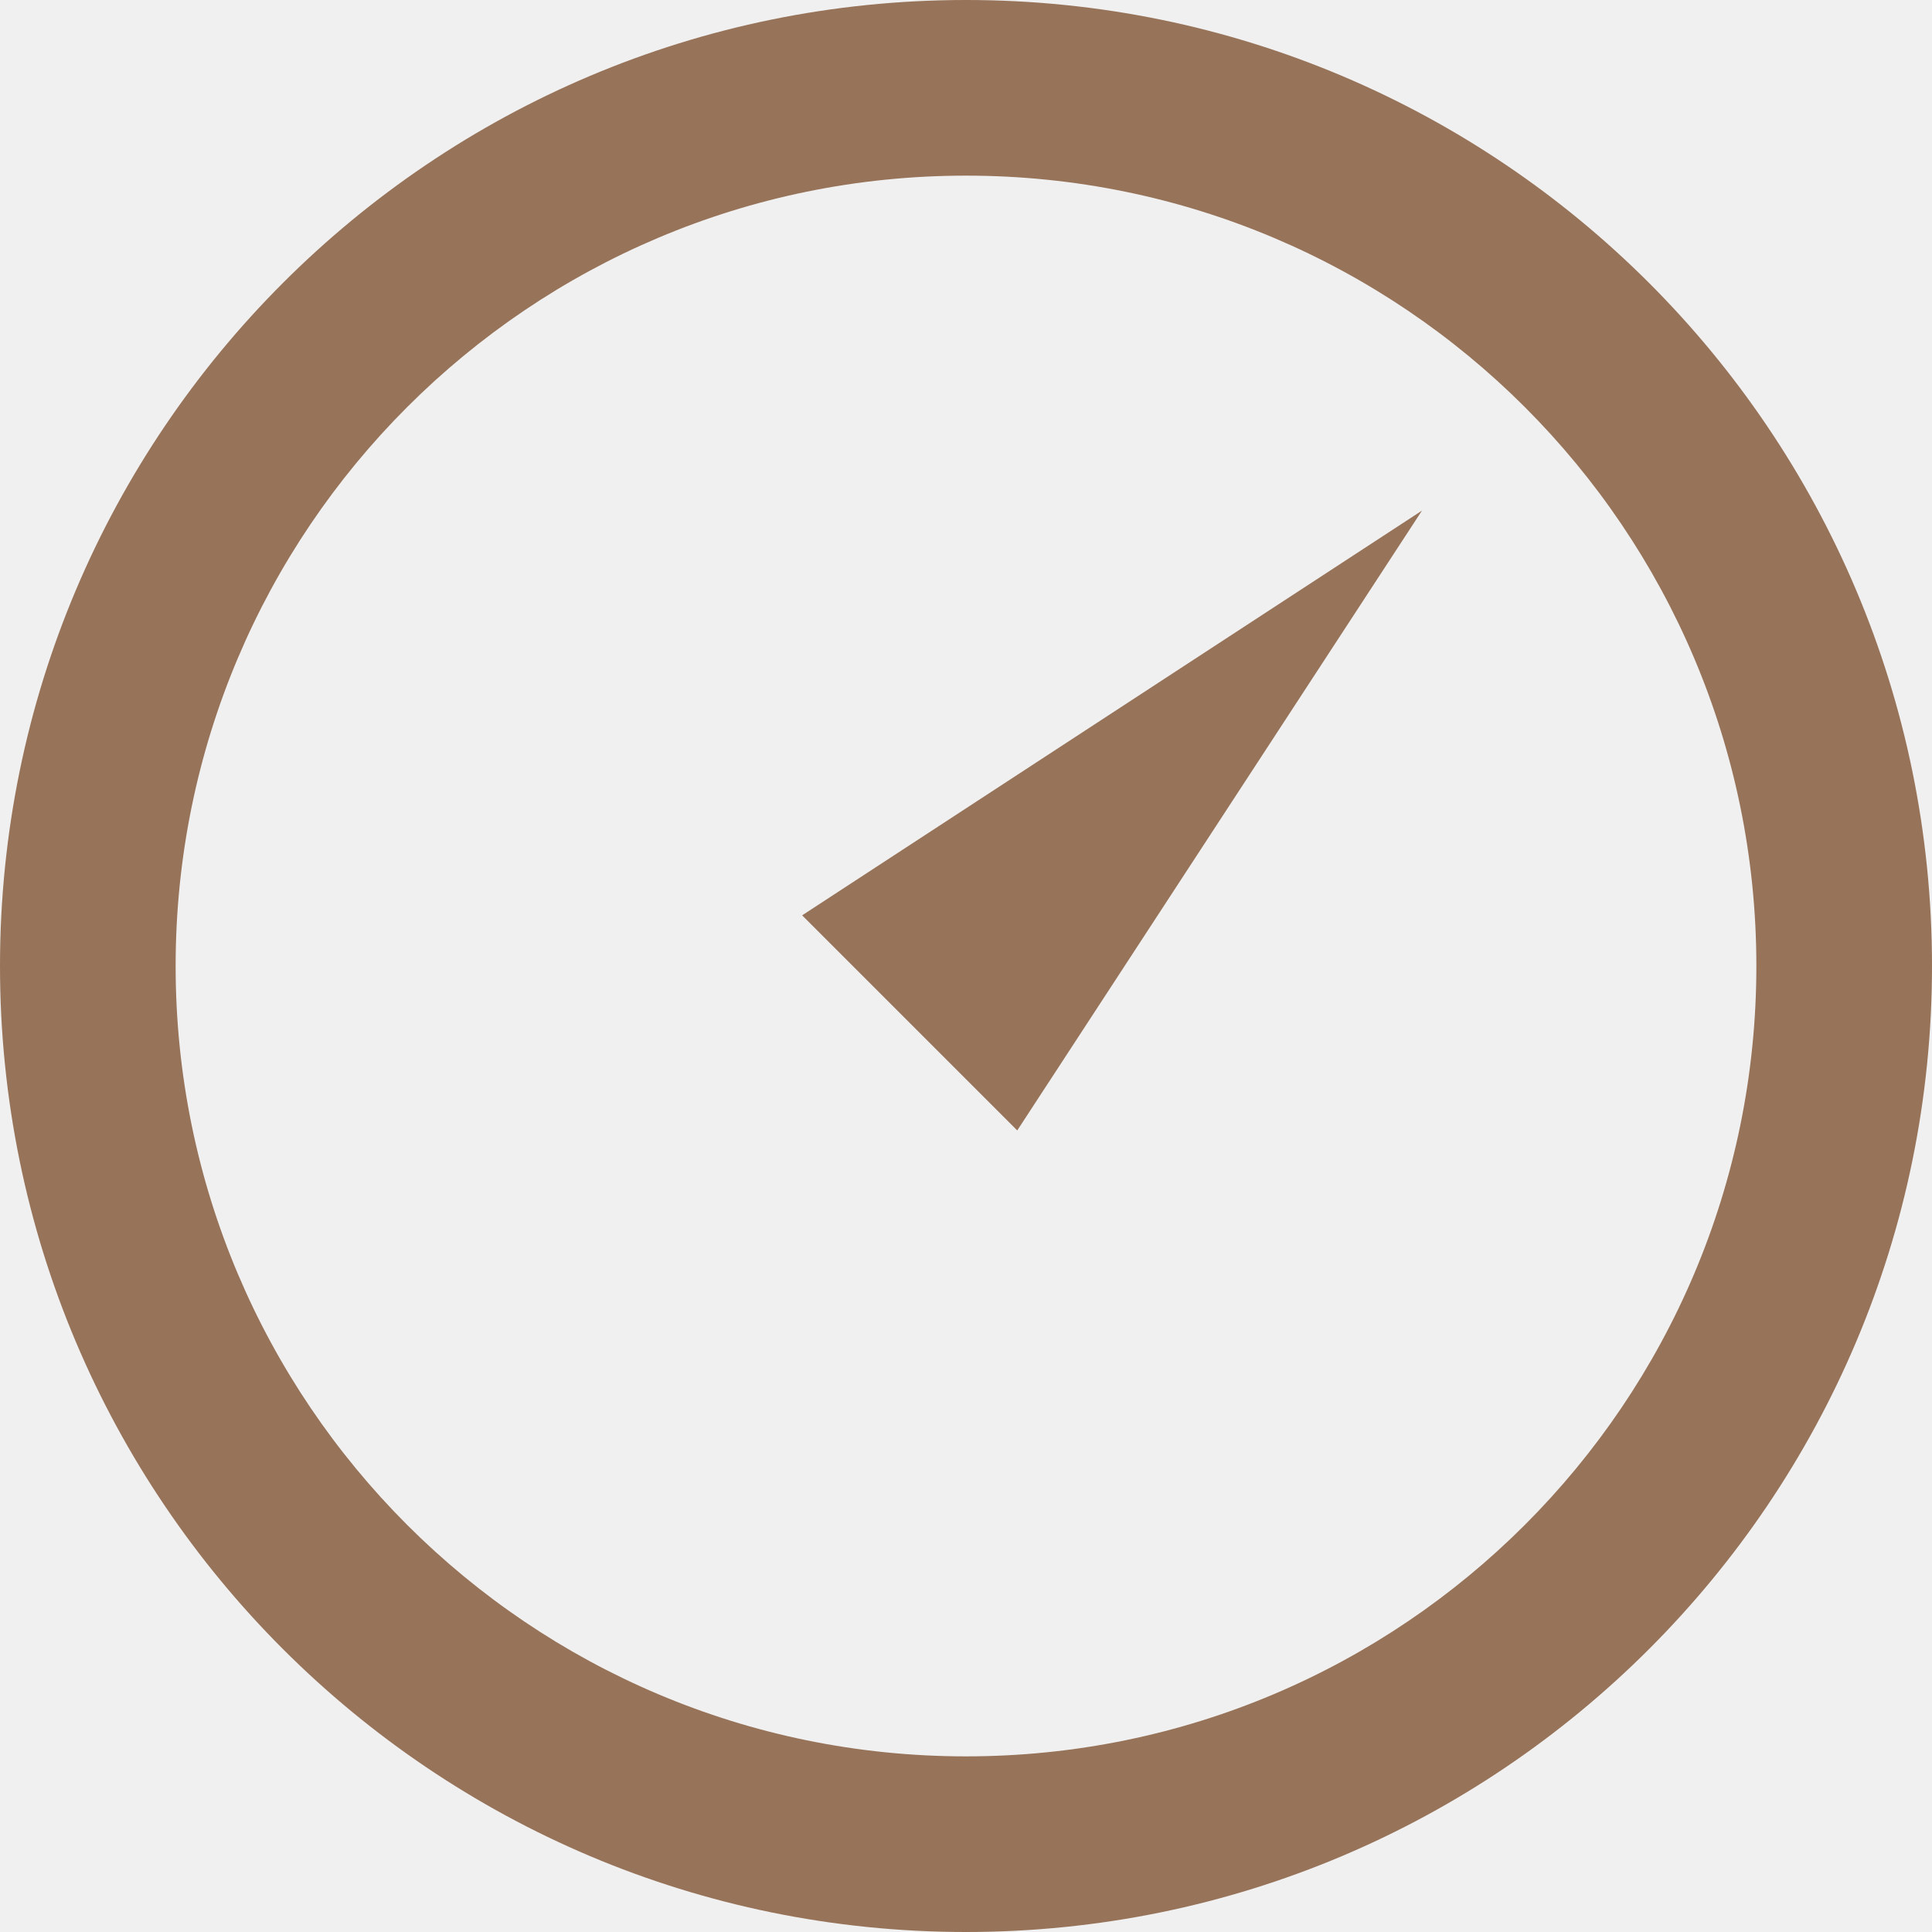
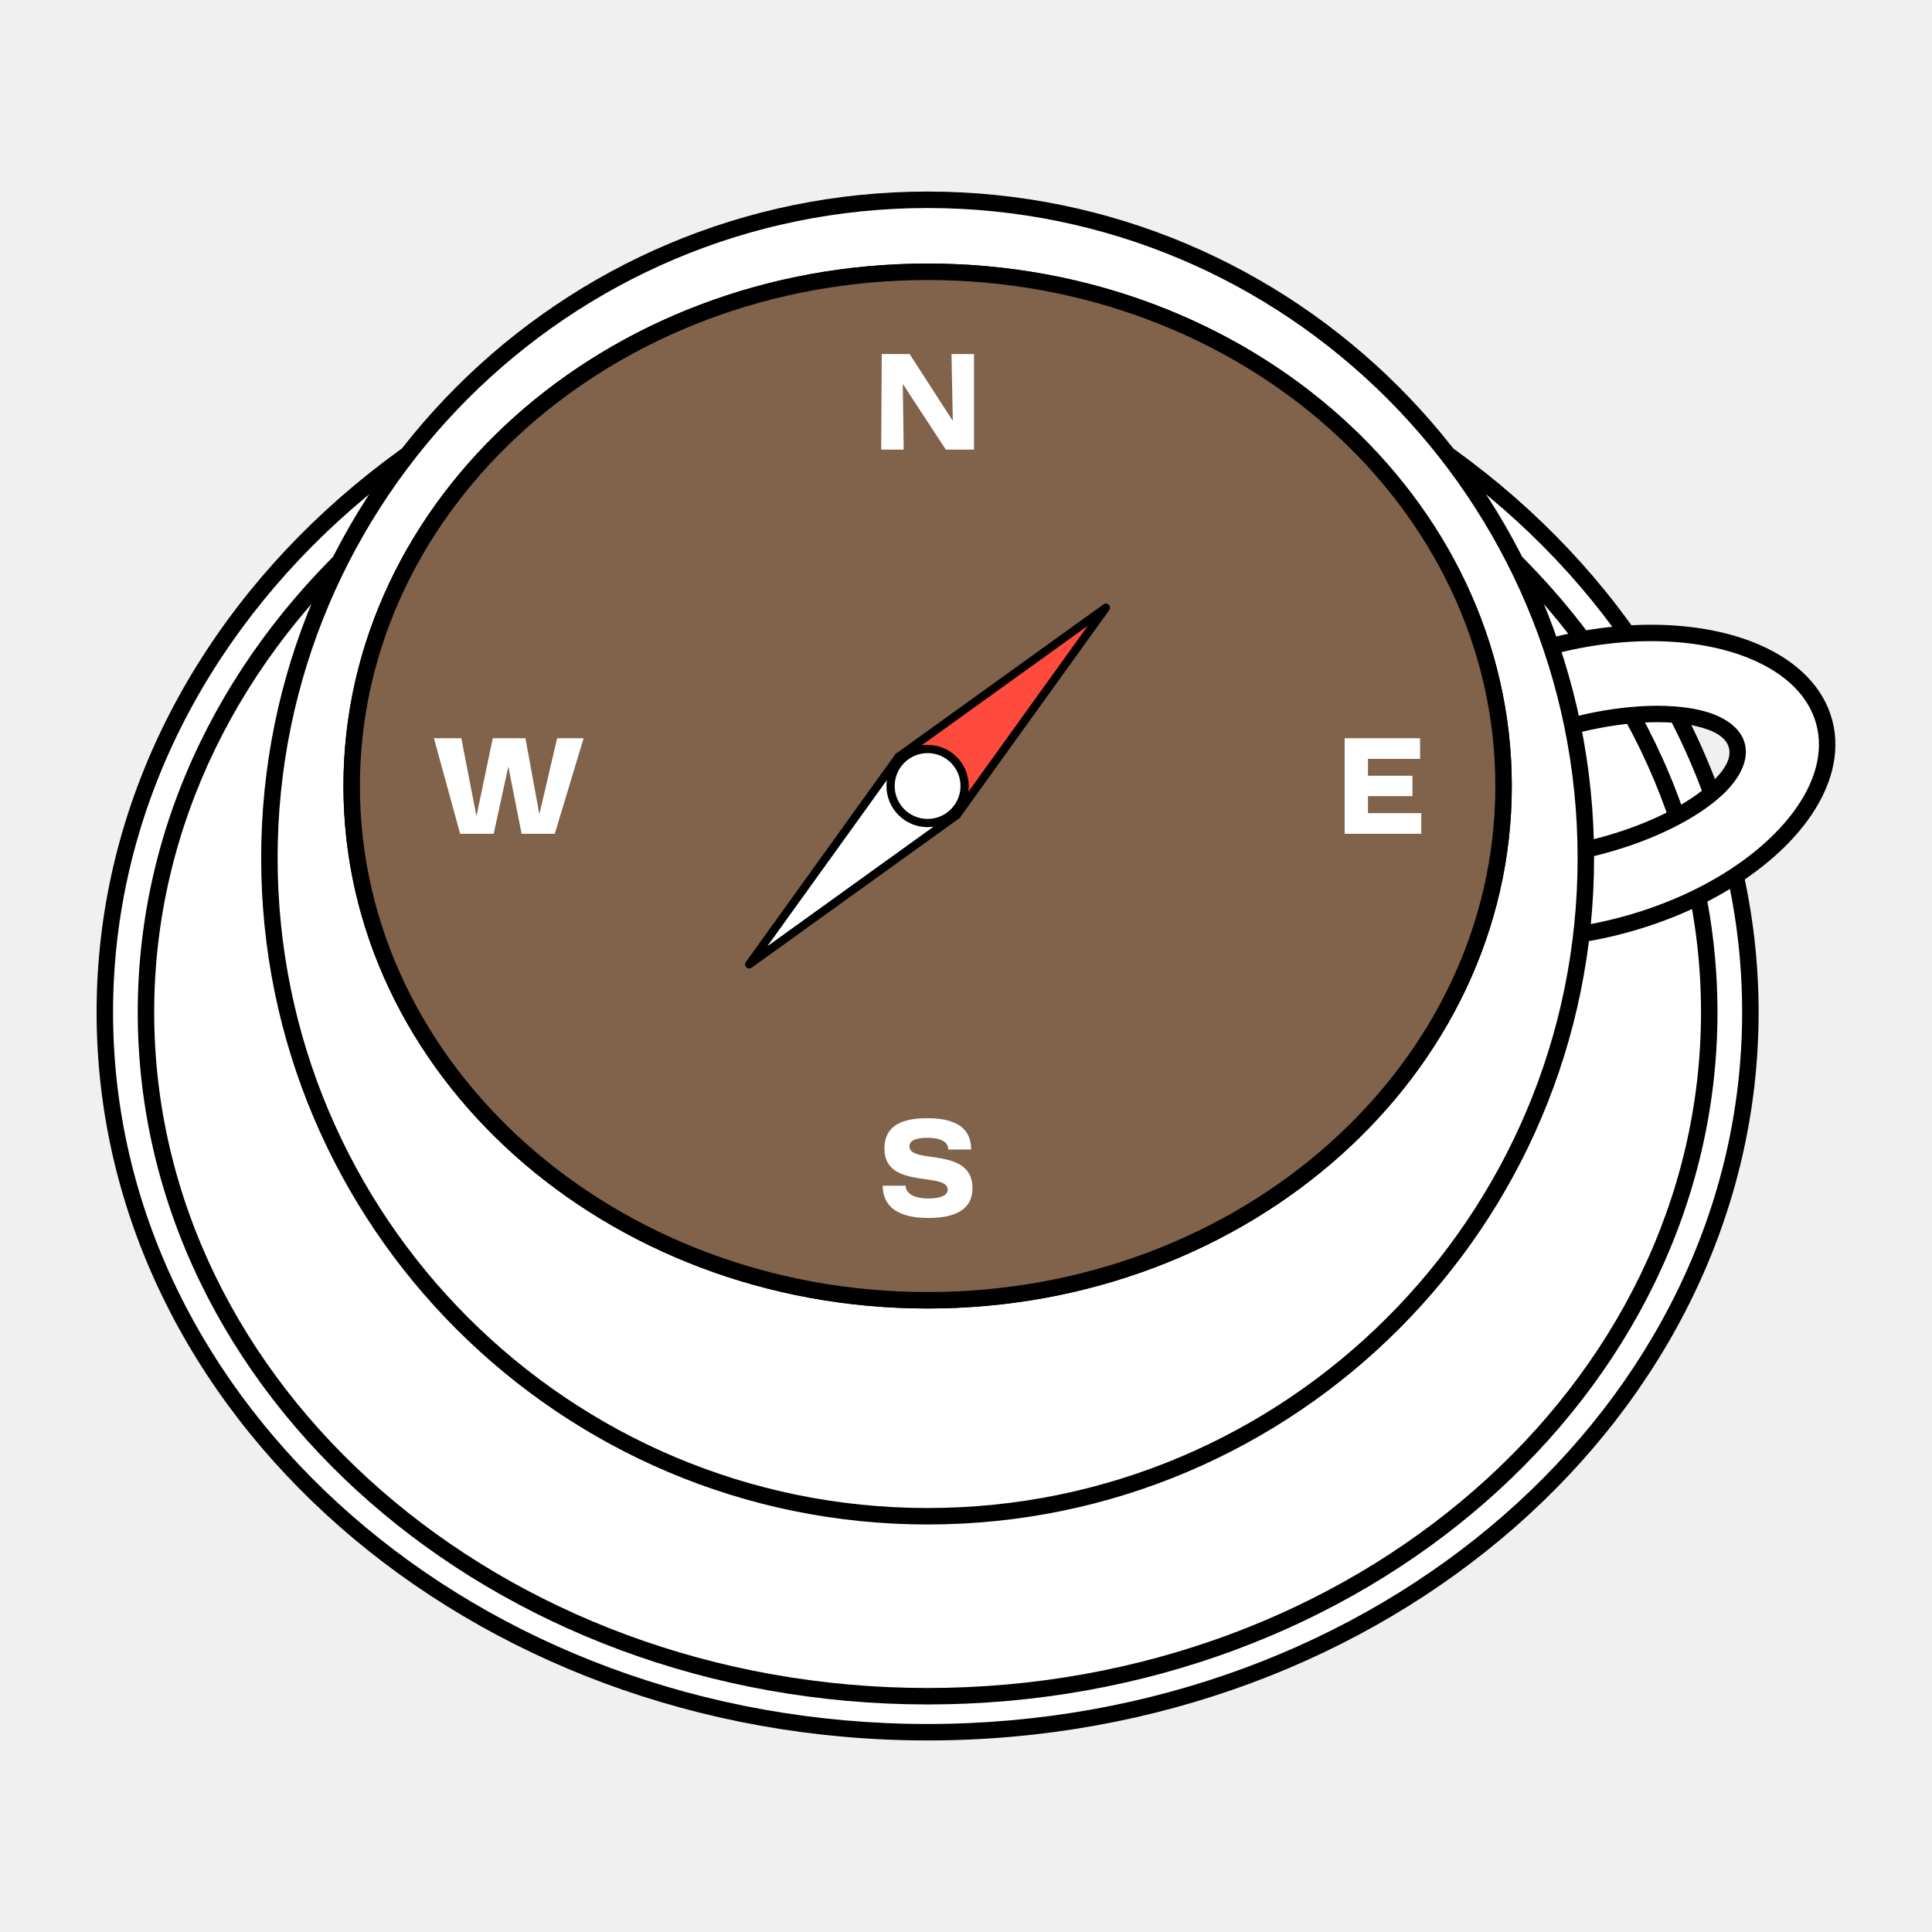
- <svg xmlns="http://www.w3.org/2000/svg" width="400" height="400" viewBox="0 0 400 400" fill="none">
-   <path d="M210.609 234.047L294.407 105.713L166.073 189.511L210.609 234.047Z" fill="#977359" />
-   <path fill-rule="evenodd" clip-rule="evenodd" d="M200 0C89.543 0 0 89.543 0 200C0 310.457 89.543 400 200 400C310.457 400 400 310.457 400 200C400 89.543 310.457 0 200 0ZM36.364 200C36.364 109.626 109.626 36.364 200 36.364C290.374 36.364 363.636 109.626 363.636 200C363.636 290.374 290.374 363.636 200 363.636C109.626 363.636 36.364 290.374 36.364 200Z" fill="#977359" />
+ <svg xmlns="http://www.w3.org/2000/svg" width="100%" height="100%" viewBox="0 0 1000 1000" version="1.1" xml:space="preserve" style="fill-rule:evenodd;clip-rule:evenodd;stroke-linejoin:round;stroke-miterlimit:2;">
+   <g transform="matrix(4.25869,0,0,4.25869,-1649.22,-2962.87)">
+     <g id="Saucer" transform="matrix(1,0,0,1,0,306.497)">
+       <g transform="matrix(0.907357,0,0,0.793937,251.127,300.419)">
+         <circle cx="274.283" cy="266.822" r="110.21" style="fill:white;" />
+       </g>
+       <g transform="matrix(0.907357,0,0,0.793937,251.127,300.419)">
+         <path d="M274.283,155.352C335.756,155.352 385.596,205.349 385.596,266.822C385.596,328.294 335.756,378.291 274.283,378.291C212.811,378.291 162.971,328.294 162.971,266.822C162.971,205.349 212.811,155.352 274.283,155.352ZM274.283,157.871C214.103,157.871 165.175,206.641 165.175,266.822C165.175,327.002 214.103,375.772 274.283,375.772C334.464,375.772 383.391,327.002 383.391,266.822C383.391,206.641 334.464,157.871 274.283,157.871Z" />
+       </g>
+       <g transform="matrix(0.861989,0,0,0.75424,263.571,311.011)">
+         <circle cx="274.283" cy="266.822" r="110.21" style="fill:white;" />
+       </g>
+       <g transform="matrix(0.861989,0,0,0.75424,263.571,311.011)">
+         <path d="M274.283,155.285C335.79,155.285 385.654,205.315 385.654,266.822C385.654,328.328 335.79,378.358 274.283,378.358C212.777,378.358 162.913,328.328 162.913,266.822C162.913,205.315 212.777,155.285 274.283,155.285ZM274.283,157.937C214.137,157.937 165.233,206.675 165.233,266.822C165.233,326.968 214.137,375.706 274.283,375.706C334.43,375.706 383.333,326.968 383.333,266.822C383.333,206.675 334.43,157.937 274.283,157.937Z" />
+       </g>
+       <g transform="matrix(0.40831,0,0,0.357272,388.007,416.931)">
+         <circle cx="274.283" cy="266.822" r="110.21" style="fill:white;" />
+       </g>
+       <g transform="matrix(0.40831,0,0,0.357272,388.007,416.931)">
+         <path d="M274.283,153.812C336.545,153.812 386.943,204.559 386.943,266.822C386.943,329.084 336.545,379.831 274.283,379.831C212.021,379.831 161.624,329.084 161.624,266.822C161.624,204.559 212.021,153.812 274.283,153.812ZM274.283,159.41C214.892,159.41 166.522,207.43 166.522,266.822C166.522,326.213 214.892,374.233 274.283,374.233C333.675,374.233 382.044,326.213 382.044,266.822C382.044,207.43 333.675,159.41 274.283,159.41Z" />
+       </g>
+     </g>
+     <g id="Handle" transform="matrix(1,0,0,1,-3.95748,301.428)">
+       <path d="M579.428,472.924C595.421,468.638 610.435,472.733 612.935,482.063C615.435,491.392 604.48,502.446 588.487,506.731C572.494,511.017 557.48,506.921 554.98,497.592C552.48,488.263 563.435,477.209 579.428,472.924ZM582.016,482.583C571.887,485.297 564.534,490.747 565.605,494.745C566.676,498.743 575.77,499.786 585.899,497.072C596.028,494.358 603.381,488.908 602.31,484.91C601.239,480.912 592.145,479.869 582.016,482.583Z" style="fill:white;" />
+     </g>
+     <g transform="matrix(1,0,0,1,-3.95748,301.428)">
+       <path d="M579.169,471.958C589.016,469.319 598.499,469.809 605.066,472.664C609.644,474.656 612.828,477.799 613.901,481.804C614.974,485.809 613.789,490.123 610.819,494.137C606.561,499.893 598.592,505.059 588.746,507.697C578.899,510.335 569.416,509.846 562.849,506.99C558.271,504.999 555.087,501.856 554.014,497.851C552.941,493.846 554.126,489.532 557.096,485.518C561.354,479.762 569.323,474.596 579.169,471.958ZM579.687,473.89C570.341,476.394 562.746,481.244 558.703,486.707C556.139,490.174 555.019,493.875 555.946,497.333C556.872,500.792 559.693,503.437 563.647,505.156C569.879,507.867 578.882,508.269 588.228,505.765C597.574,503.261 605.169,498.411 609.211,492.947C611.776,489.481 612.896,485.78 611.969,482.322C611.043,478.863 608.222,476.218 604.268,474.498C598.036,471.788 589.033,471.385 579.687,473.89ZM581.758,481.617C588.025,479.938 593.909,479.677 597.851,480.609C600.85,481.317 602.772,482.769 603.276,484.651C603.78,486.533 602.841,488.751 600.599,490.864C597.651,493.642 592.425,496.358 586.157,498.038C579.89,499.717 574.006,499.978 570.064,499.046C567.065,498.338 565.143,496.886 564.639,495.004C564.135,493.122 565.073,490.903 567.316,488.791C570.264,486.013 575.49,483.296 581.758,481.617ZM582.275,483.549C576.387,485.127 571.457,487.637 568.687,490.246C567.117,491.726 566.218,493.168 566.571,494.486C566.924,495.804 568.424,496.603 570.524,497.1C574.227,497.975 579.752,497.684 585.64,496.106C591.527,494.528 596.458,492.018 599.227,489.409C600.798,487.929 601.697,486.487 601.344,485.169C600.991,483.851 599.491,483.051 597.391,482.555C593.688,481.68 588.163,481.971 582.275,483.549Z" />
+     </g>
+     <g id="Cup" transform="matrix(1,0,0,1,-312.695,580.005)">
+       <g transform="matrix(1.28956,0,0,1.28956,168.054,-492.62)">
+         <circle cx="499.893" cy="552.609" r="62.037" style="fill:white;" />
+       </g>
+       <g transform="matrix(1.28956,0,0,1.28956,168.054,-492.62)">
+         <path d="M499.893,489.796C534.561,489.796 562.706,517.942 562.706,552.609C562.706,587.276 534.561,615.421 499.893,615.421C465.226,615.421 437.081,587.276 437.081,552.609C437.081,517.942 465.226,489.796 499.893,489.796ZM499.893,491.347C466.082,491.347 438.632,518.798 438.632,552.609C438.632,586.42 466.082,613.87 499.893,613.87C533.705,613.87 561.155,586.42 561.155,552.609C561.155,518.798 533.705,491.347 499.893,491.347Z" />
+       </g>
+       <g transform="matrix(1.14194,0,0,1.01959,241.727,-276.707)">
+         <circle cx="500" cy="478.583" r="61.299" style="fill:rgb(129,98,75);" />
+       </g>
+       <g transform="matrix(1.14194,0,0,1.01959,241.727,-276.707)">
+         <path d="M500,416.303C534.341,416.303 562.175,444.242 562.175,478.583C562.175,512.924 534.341,540.863 500,540.863C465.659,540.863 437.825,512.924 437.825,478.583C437.825,444.242 465.659,416.303 500,416.303ZM500,418.265C466.677,418.265 439.576,445.26 439.576,478.583C439.576,511.906 466.677,538.902 500,538.902C533.323,538.902 560.424,511.906 560.424,478.583C560.424,445.26 533.323,418.265 500,418.265Z" />
+       </g>
+       <g transform="matrix(1.14194,0,0,1.01959,241.727,-276.707)">
+         <circle cx="500" cy="478.583" r="61.299" style="fill:rgb(129,98,75);" />
+       </g>
+       <g transform="matrix(1.14194,0,0,1.01959,241.727,-276.707)">
+         <path d="M500,416.303C534.341,416.303 562.175,444.242 562.175,478.583C562.175,512.924 534.341,540.863 500,540.863C465.659,540.863 437.825,512.924 437.825,478.583C437.825,444.242 465.659,416.303 500,416.303ZM500,418.265C466.677,418.265 439.576,445.26 439.576,478.583C439.576,511.906 466.677,538.902 500,538.902C533.323,538.902 560.424,511.906 560.424,478.583C560.424,445.26 533.323,418.265 500,418.265Z" />
+       </g>
+       <g transform="matrix(0.707107,0.707107,-1.07244,1.07244,1305.58,-988.746)">
+         <path d="M495,789.269L505,789.269L500,809.478L495,789.269Z" style="fill:white;" />
+       </g>
+       <g transform="matrix(0.707107,0.707107,-1.07244,1.07244,1305.58,-988.746)">
+         <path d="M495,788.939L505,788.939C505.147,788.939 505.286,788.982 505.381,789.055C505.476,789.129 505.517,789.227 505.493,789.322L500.493,809.531C500.454,809.69 500.245,809.807 500,809.807C499.755,809.807 499.546,809.69 499.507,809.531L494.507,789.322C494.483,789.227 494.524,789.129 494.619,789.055C494.714,788.982 494.853,788.939 495,788.939ZM495.588,789.599L500,807.43C500,807.43 504.412,789.599 504.412,789.599L495.588,789.599Z" />
+       </g>
+       <g transform="matrix(0.707107,0.707107,-1.07244,1.07244,1305.58,-988.746)">
+         <path d="M500,769.06L505,789.269L495,789.269L500,769.06Z" style="fill:rgb(255,75,62);" />
+       </g>
+       <g transform="matrix(0.707107,0.707107,-1.07244,1.07244,1305.58,-988.746)">
+         <path d="M500.493,769.007L505.493,789.216C505.517,789.311 505.476,789.409 505.381,789.482C505.286,789.556 505.147,789.599 505,789.599L495,789.599C494.853,789.599 494.714,789.556 494.619,789.482C494.524,789.409 494.483,789.311 494.507,789.216L499.507,769.007C499.546,768.847 499.755,768.73 500,768.73C500.245,768.73 500.454,768.847 500.493,769.007ZM500,771.108C500,771.108 495.588,788.939 495.588,788.939L504.412,788.939L500,771.108Z" />
+       </g>
+       <g transform="matrix(0.63262,0,0,0.63262,496.385,-289.314)">
+         <circle cx="500" cy="791.255" r="7.113" style="fill:white;" />
+       </g>
+       <g transform="matrix(0.63262,0,0,0.63262,496.385,-289.314)">
+         <path d="M500,783.352C504.362,783.352 507.904,786.893 507.904,791.255C507.904,795.617 504.362,799.159 500,799.159C495.638,799.159 492.096,795.617 492.096,791.255C492.096,786.893 495.638,783.352 500,783.352ZM500,784.932C496.51,784.932 493.677,787.766 493.677,791.255C493.677,794.745 496.51,797.578 500,797.578C503.49,797.578 506.323,794.745 506.323,791.255C506.323,787.766 503.49,784.932 500,784.932Z" />
+       </g>
+       <g transform="matrix(1,0,0,1,385.229,-558.382)">
+         <path d="M478.154,775.44L487.466,775.44L487.466,772.928L480.986,772.928L480.986,770.864L486.394,770.864L486.394,768.384L480.986,768.384L480.986,766.336L487.322,766.336L487.322,763.824L478.154,763.824L478.154,775.44Z" style="fill:white;fill-rule:nonzero;" />
+       </g>
+       <g transform="matrix(1,0,0,1,275.517,-558.382)">
+         <path d="M477.178,763.824L480.362,775.44L484.442,775.44L486.218,767.264L487.834,775.44L491.866,775.44L495.37,763.824L492.154,763.824L489.994,773.072L488.298,763.824L484.33,763.824L482.346,773.296L480.506,763.824L477.178,763.824Z" style="fill:white;fill-rule:nonzero;" />
+       </g>
+       <g transform="matrix(1,0,0,1,328.901,-605.074)">
+         <path d="M486.01,775.44L489.434,775.44L489.434,763.824L486.698,763.824L486.858,771.952L481.61,763.824L478.218,763.824L478.154,775.44L480.89,775.44L480.778,767.456L486.01,775.44Z" style="fill:white;fill-rule:nonzero;" />
+       </g>
+       <g transform="matrix(1,0,0,1,329.645,-511.946)">
+         <path d="M483.146,775.696C486.586,775.696 488.506,774.56 488.506,772.08C488.506,766.944 480.842,769.232 480.842,766.992C480.842,766.416 481.386,765.952 482.986,765.952C485.066,765.952 485.562,766.704 485.562,767.376L488.346,767.376C488.346,765.056 486.874,763.568 483.002,763.568C479.258,763.568 477.818,764.944 477.802,767.232C477.754,772.304 485.498,770.032 485.498,772.256C485.498,773.024 484.426,773.328 483.162,773.328C481.386,773.328 480.378,772.704 480.378,771.776L477.594,771.776C477.594,774.368 479.53,775.696 483.146,775.696Z" style="fill:white;fill-rule:nonzero;" />
+       </g>
+     </g>
+   </g>
</svg>
